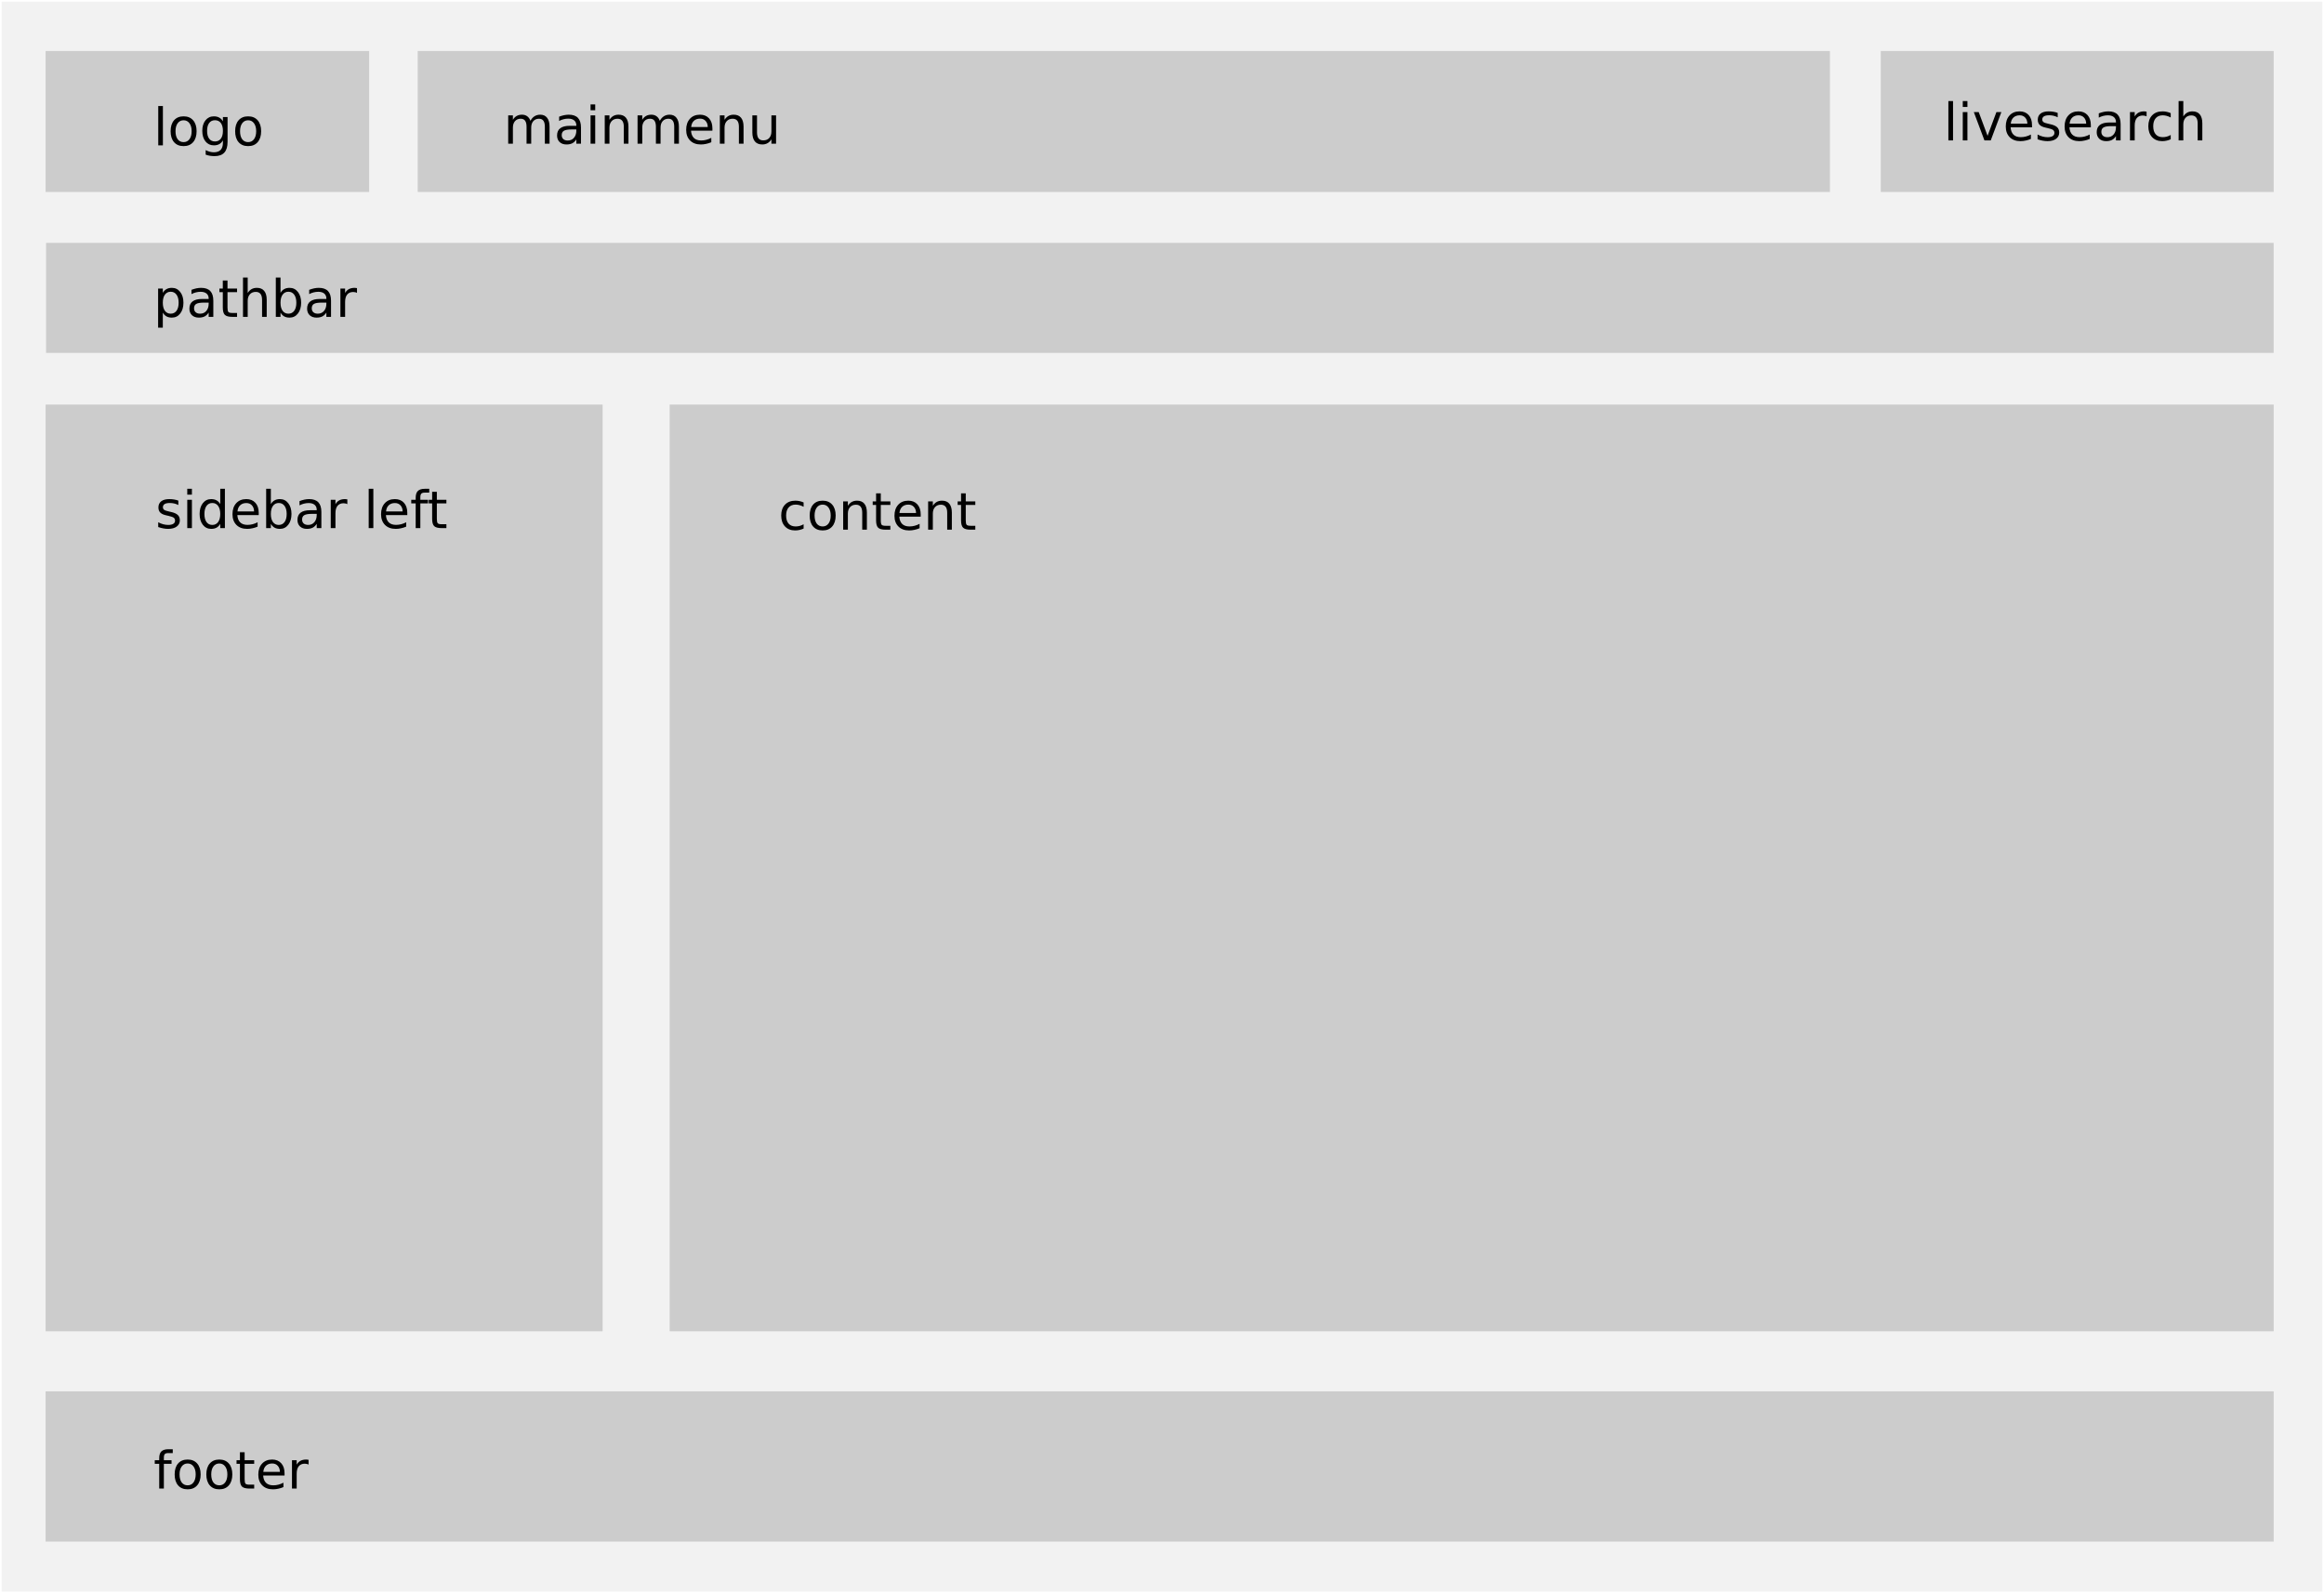
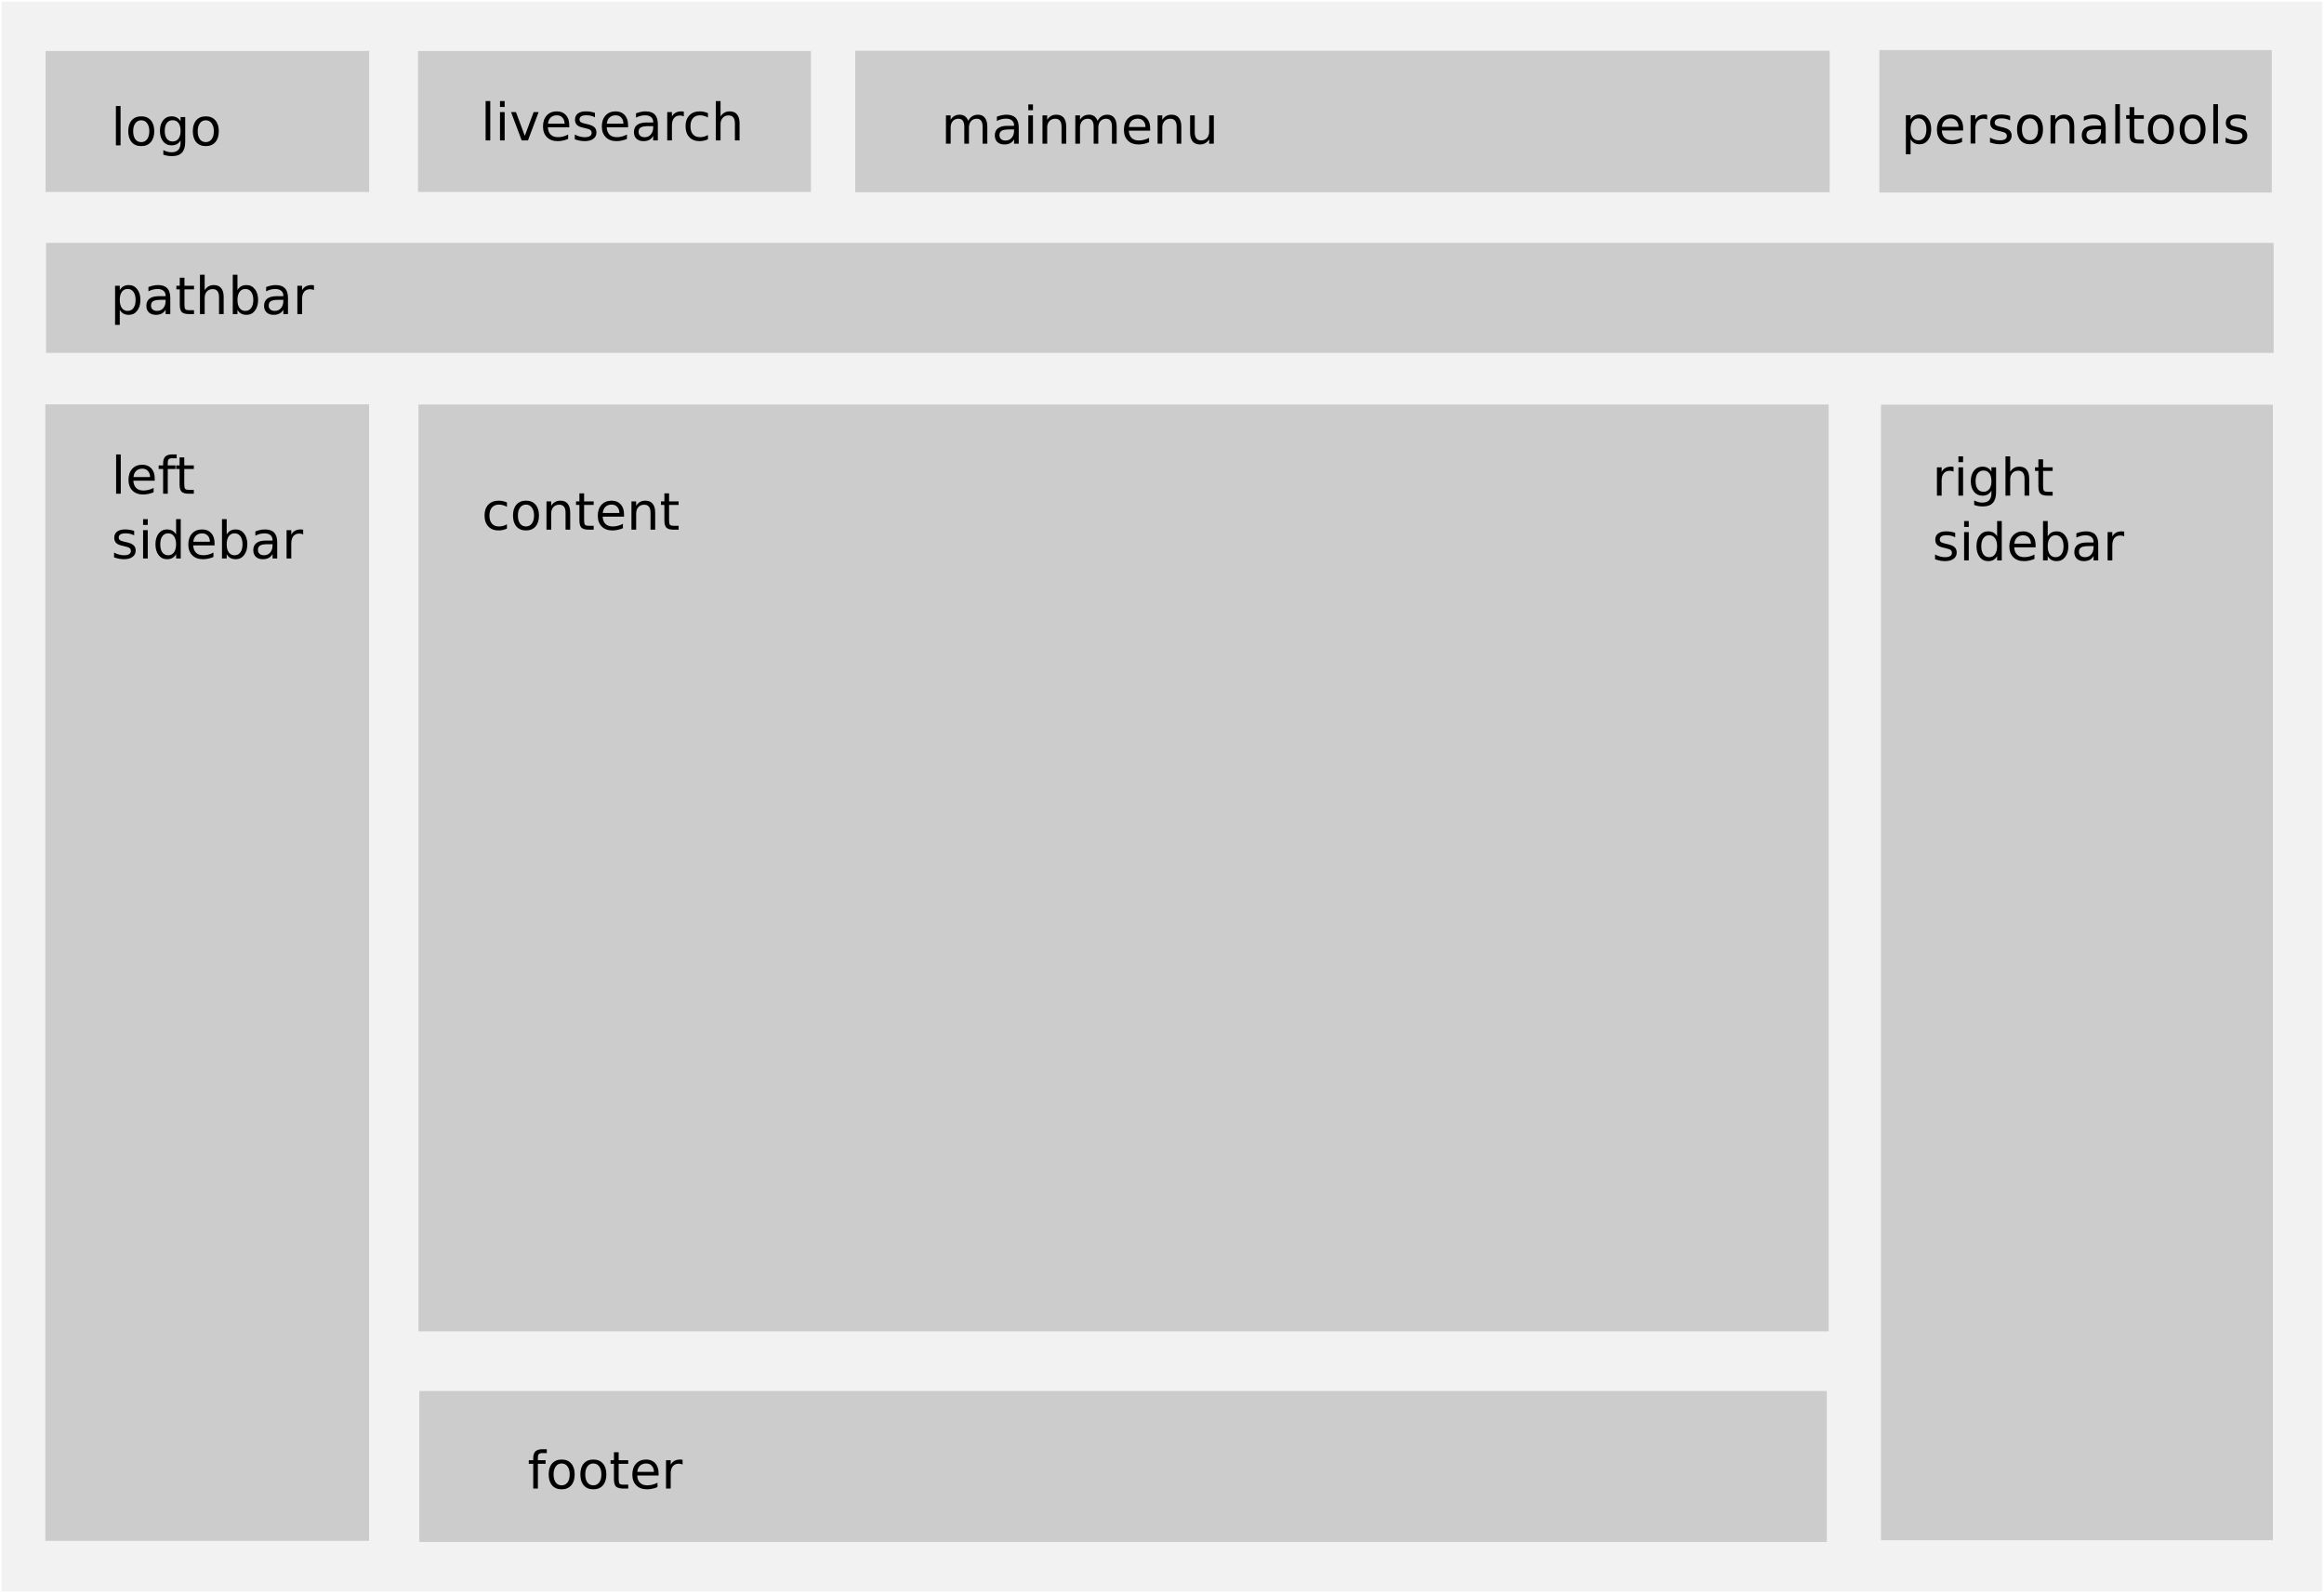
<svg xmlns="http://www.w3.org/2000/svg" width="718.208" height="492.439" id="svg2" version="1.1">
  <defs id="defs4" />
  <g id="layer1" transform="translate(-11.62183,-23.02181)">
    <rect style="fill:#f2f2f2;fill-opacity:1;stroke:#000000;stroke-width:1;stroke-opacity:0" id="rect3065" width="717.208" height="491.439" x="12.122" y="23.522" />
-     <rect style="fill:#cccccc;fill-opacity:1;stroke:#000000;stroke-opacity:0" id="rect3007" width="172.143" height="286.429" x="25.714" y="148.076" />
-     <rect style="fill:#cccccc;fill-opacity:1;stroke:#000000;stroke-opacity:0" id="rect3011" width="495.714" height="286.429" x="218.571" y="148.076" />
-     <rect style="fill:#cccccc;fill-opacity:1;stroke:#000000;stroke-opacity:0" id="rect3013" width="688.571" height="46.429" x="25.714" y="453.076" />
+     <rect style="fill:#cccccc;fill-opacity:1;stroke:#000000;stroke-width:0.844;stroke-opacity:0" id="rect3007" width="100.049" height="351.281" x="25.636" y="147.999" />
+     <rect style="fill:#cccccc;fill-opacity:1;stroke:#000000;stroke-width:0.938;stroke-opacity:0" id="rect3011" width="435.804" height="286.491" x="140.948" y="148.045" />
+     <rect style="fill:#cccccc;fill-opacity:1;stroke:#000000;stroke-width:0.547;stroke-opacity:0" id="rect3011-3" width="121.12" height="350.97" x="592.913" y="148.122" />
+     <rect style="fill:#cccccc;fill-opacity:1;stroke:#000000;stroke-width:0.797;stroke-opacity:0" id="rect3013" width="434.982" height="46.632" x="141.204" y="452.975" />
    <rect style="fill:#cccccc;fill-opacity:1;stroke:#000000;stroke-width:1.028;stroke-opacity:0" id="rect3015" width="688.417" height="34.008" x="25.855" y="98.091" />
-     <rect style="fill:#cccccc;fill-opacity:1;stroke:#000000;stroke-opacity:0" id="rect3025" width="100" height="43.571" x="25.714" y="38.791" />
-     <rect style="fill:#cccccc;fill-opacity:1;stroke:#000000;stroke-opacity:0" id="rect3027" width="436.429" height="43.571" x="140.714" y="38.791" />
-     <rect style="fill:#cccccc;fill-opacity:1;stroke:#000000;stroke-opacity:0" id="rect3029" width="121.429" height="43.571" x="592.857" y="38.791" />
-     <text xml:space="preserve" style="font-size:12px;font-style:normal;font-variant:normal;font-weight:normal;font-stretch:normal;line-height:125%;letter-spacing:0px;word-spacing:0px;fill:#000000;fill-opacity:1;stroke:none;font-family:Bitstream Vera Sans;-inkscape-font-specification:Bitstream Vera Sans" x="44.952" y="64.938" id="text3031">
-       <tspan id="tspan3033" x="44.952" y="64.938" />
+     <text xml:space="preserve" style="font-style:normal;font-variant:normal;font-weight:normal;font-stretch:normal;line-height:0%;font-family:'Bitstream Vera Sans';-inkscape-font-specification:'Bitstream Vera Sans';letter-spacing:0px;word-spacing:0px;fill:#000000;fill-opacity:1;stroke:none" x="44.952" y="64.938" id="text3031">
+       <tspan id="tspan3033" x="44.952" y="64.938" style="font-size:12px;line-height:1.25"> </tspan>
    </text>
-     <text xml:space="preserve" style="font-size:16px;font-style:normal;font-variant:normal;font-weight:normal;font-stretch:normal;line-height:125%;letter-spacing:0px;word-spacing:0px;fill:#000000;fill-opacity:1;stroke:none;font-family:Bitstream Vera Sans;-inkscape-font-specification:Bitstream Vera Sans" x="59.013" y="67.948" id="text3035">
-       <tspan id="tspan3037" x="59.013" y="67.948">logo</tspan>
+     <g id="g428">
+       <rect style="fill:#cccccc;fill-opacity:1;stroke:#000000;stroke-opacity:0" id="rect3025" width="100" height="43.571" x="25.714" y="38.791" />
+       <text xml:space="preserve" style="font-style:normal;font-variant:normal;font-weight:normal;font-stretch:normal;line-height:0%;font-family:'Bitstream Vera Sans';-inkscape-font-specification:'Bitstream Vera Sans';letter-spacing:0px;word-spacing:0px;fill:#000000;fill-opacity:1;stroke:none" x="45.924" y="67.948" id="text3035">
+         <tspan id="tspan3037" x="45.924" y="67.948" style="font-size:16px;line-height:1.25">logo</tspan>
+       </text>
+     </g>
+     <g id="g423" transform="translate(135.2815)">
+       <rect style="fill:#cccccc;fill-opacity:1;stroke:#000000;stroke-width:0.832;stroke-opacity:0" id="rect3027" width="301.139" height="43.739" x="140.63" y="38.707" />
+       <text xml:space="preserve" style="font-style:normal;font-variant:normal;font-weight:normal;font-stretch:normal;line-height:0%;font-family:'Bitstream Vera Sans';-inkscape-font-specification:'Bitstream Vera Sans';letter-spacing:0px;word-spacing:0px;fill:#000000;fill-opacity:1;stroke:none" x="167.221" y="67.443" id="text3039">
+         <tspan id="tspan3041" x="167.221" y="67.443" style="font-size:16px;line-height:1.25">mainmenu</tspan>
+       </text>
+     </g>
+     <g id="g423-3" transform="translate(452.0465,-0.06262202)">
+       <rect style="fill:#cccccc;fill-opacity:1;stroke:#000000;stroke-width:0.53;stroke-opacity:0" id="rect3027-6" width="121.271" height="44.041" x="140.367" y="38.556" />
+       <text xml:space="preserve" style="font-style:normal;font-variant:normal;font-weight:normal;font-stretch:normal;line-height:0%;font-family:'Bitstream Vera Sans';-inkscape-font-specification:'Bitstream Vera Sans';letter-spacing:0px;word-spacing:0px;fill:#000000;fill-opacity:1;stroke:none" x="147.113" y="67.443" id="text3039-7">
+         <tspan id="tspan3041-5" x="147.113" y="67.443" style="font-size:16px;line-height:1.25">personaltools</tspan>
+       </text>
+     </g>
+     <g id="g418" transform="translate(-452.0531)">
+       <rect style="fill:#cccccc;fill-opacity:1;stroke:#000000;stroke-opacity:0" id="rect3029" width="121.429" height="43.571" x="592.857" y="38.791" />
+       <text xml:space="preserve" style="font-style:normal;font-variant:normal;font-weight:normal;font-stretch:normal;line-height:0%;font-family:'Bitstream Vera Sans';-inkscape-font-specification:'Bitstream Vera Sans';letter-spacing:0px;word-spacing:0px;fill:#000000;fill-opacity:1;stroke:none" x="612.234" y="66.413" id="text3043">
+         <tspan id="tspan3045" x="612.234" y="66.413" style="font-size:16px;line-height:1.25">livesearch</tspan>
+       </text>
+     </g>
+     <text xml:space="preserve" style="font-style:normal;font-variant:normal;font-weight:normal;font-stretch:normal;line-height:0%;font-family:'Bitstream Vera Sans';-inkscape-font-specification:'Bitstream Vera Sans';letter-spacing:0px;word-spacing:0px;fill:#000000;fill-opacity:1;stroke:none" x="45.729" y="120.101" id="text3047">
+       <tspan id="tspan3049" x="45.729" y="120.101" style="font-size:16px;line-height:1.25">pathbar</tspan>
    </text>
-     <text xml:space="preserve" style="font-size:16px;font-style:normal;font-variant:normal;font-weight:normal;font-stretch:normal;line-height:125%;letter-spacing:0px;word-spacing:0px;fill:#000000;fill-opacity:1;stroke:none;font-family:Bitstream Vera Sans;-inkscape-font-specification:Bitstream Vera Sans" x="167.221" y="67.443" id="text3039">
-       <tspan id="tspan3041" x="167.221" y="67.443">mainmenu</tspan>
+     <text xml:space="preserve" style="font-style:normal;font-variant:normal;font-weight:normal;font-stretch:normal;line-height:0%;font-family:'Bitstream Vera Sans';-inkscape-font-specification:'Bitstream Vera Sans';letter-spacing:0px;word-spacing:0px;fill:#000000;fill-opacity:1;stroke:none" x="45.993" y="175.634" id="text3051">
+       <tspan id="tspan3053" x="45.993" y="175.634" style="font-size:16px;line-height:1.25">left</tspan>
+       <tspan x="45.993" y="195.634" style="font-size:16px;line-height:1.25" id="tspan577">sidebar</tspan>
    </text>
-     <text xml:space="preserve" style="font-size:16px;font-style:normal;font-variant:normal;font-weight:normal;font-stretch:normal;line-height:125%;letter-spacing:0px;word-spacing:0px;fill:#000000;fill-opacity:1;stroke:none;font-family:Bitstream Vera Sans;-inkscape-font-specification:Bitstream Vera Sans" x="612.234" y="66.413" id="text3043">
-       <tspan id="tspan3045" x="612.234" y="66.413">livesearch</tspan>
+     <text xml:space="preserve" style="font-style:normal;font-variant:normal;font-weight:normal;font-stretch:normal;line-height:0%;font-family:'Bitstream Vera Sans';-inkscape-font-specification:'Bitstream Vera Sans';letter-spacing:0px;word-spacing:0px;fill:#000000;fill-opacity:1;stroke:none" x="608.763" y="176.227" id="text3051-5">
+       <tspan id="tspan3053-6" x="608.763" y="176.227" style="font-size:16px;line-height:1.25">right</tspan>
+       <tspan x="608.763" y="196.227" style="font-size:16px;line-height:1.25" id="tspan577-2">sidebar</tspan>
    </text>
-     <text xml:space="preserve" style="font-size:16px;font-style:normal;font-variant:normal;font-weight:normal;font-stretch:normal;line-height:125%;letter-spacing:0px;word-spacing:0px;fill:#000000;fill-opacity:1;stroke:none;font-family:Bitstream Vera Sans;-inkscape-font-specification:Bitstream Vera Sans" x="59.033" y="120.961" id="text3047">
-       <tspan id="tspan3049" x="59.033" y="120.961">pathbar</tspan>
+     <text xml:space="preserve" style="font-style:normal;font-variant:normal;font-weight:normal;font-stretch:normal;line-height:0%;font-family:'Bitstream Vera Sans';-inkscape-font-specification:'Bitstream Vera Sans';letter-spacing:0px;word-spacing:0px;fill:#000000;fill-opacity:1;stroke:none" x="160.472" y="186.743" id="text3055">
+       <tspan id="tspan3057" x="160.472" y="186.743" style="font-size:16px;line-height:1.25">content</tspan>
    </text>
-     <text xml:space="preserve" style="font-size:16px;font-style:normal;font-variant:normal;font-weight:normal;font-stretch:normal;line-height:125%;letter-spacing:0px;word-spacing:0px;fill:#000000;fill-opacity:1;stroke:none;font-family:Bitstream Vera Sans;-inkscape-font-specification:Bitstream Vera Sans" x="59.64" y="186.258" id="text3051">
-       <tspan id="tspan3053" x="59.64" y="186.258">sidebar left</tspan>
-     </text>
-     <text xml:space="preserve" style="font-size:16px;font-style:normal;font-variant:normal;font-weight:normal;font-stretch:normal;line-height:125%;letter-spacing:0px;word-spacing:0px;fill:#000000;fill-opacity:1;stroke:none;font-family:Bitstream Vera Sans;-inkscape-font-specification:Bitstream Vera Sans" x="252.155" y="186.743" id="text3055">
-       <tspan id="tspan3057" x="252.155" y="186.743">content</tspan>
-     </text>
-     <text xml:space="preserve" style="font-size:16px;font-style:normal;font-variant:normal;font-weight:normal;font-stretch:normal;line-height:125%;letter-spacing:0px;word-spacing:0px;fill:#000000;fill-opacity:1;stroke:none;font-family:Bitstream Vera Sans;-inkscape-font-specification:Bitstream Vera Sans" x="59.074" y="483.121" id="text3059">
-       <tspan id="tspan3061" x="59.074" y="483.121">footer</tspan>
+     <text xml:space="preserve" style="font-style:normal;font-variant:normal;font-weight:normal;font-stretch:normal;line-height:0%;font-family:'Bitstream Vera Sans';-inkscape-font-specification:'Bitstream Vera Sans';letter-spacing:0px;word-spacing:0px;fill:#000000;fill-opacity:1;stroke:none" x="174.665" y="483.121" id="text3059">
+       <tspan id="tspan3061" x="174.665" y="483.121" style="font-size:16px;line-height:1.25">footer</tspan>
    </text>
  </g>
</svg>
